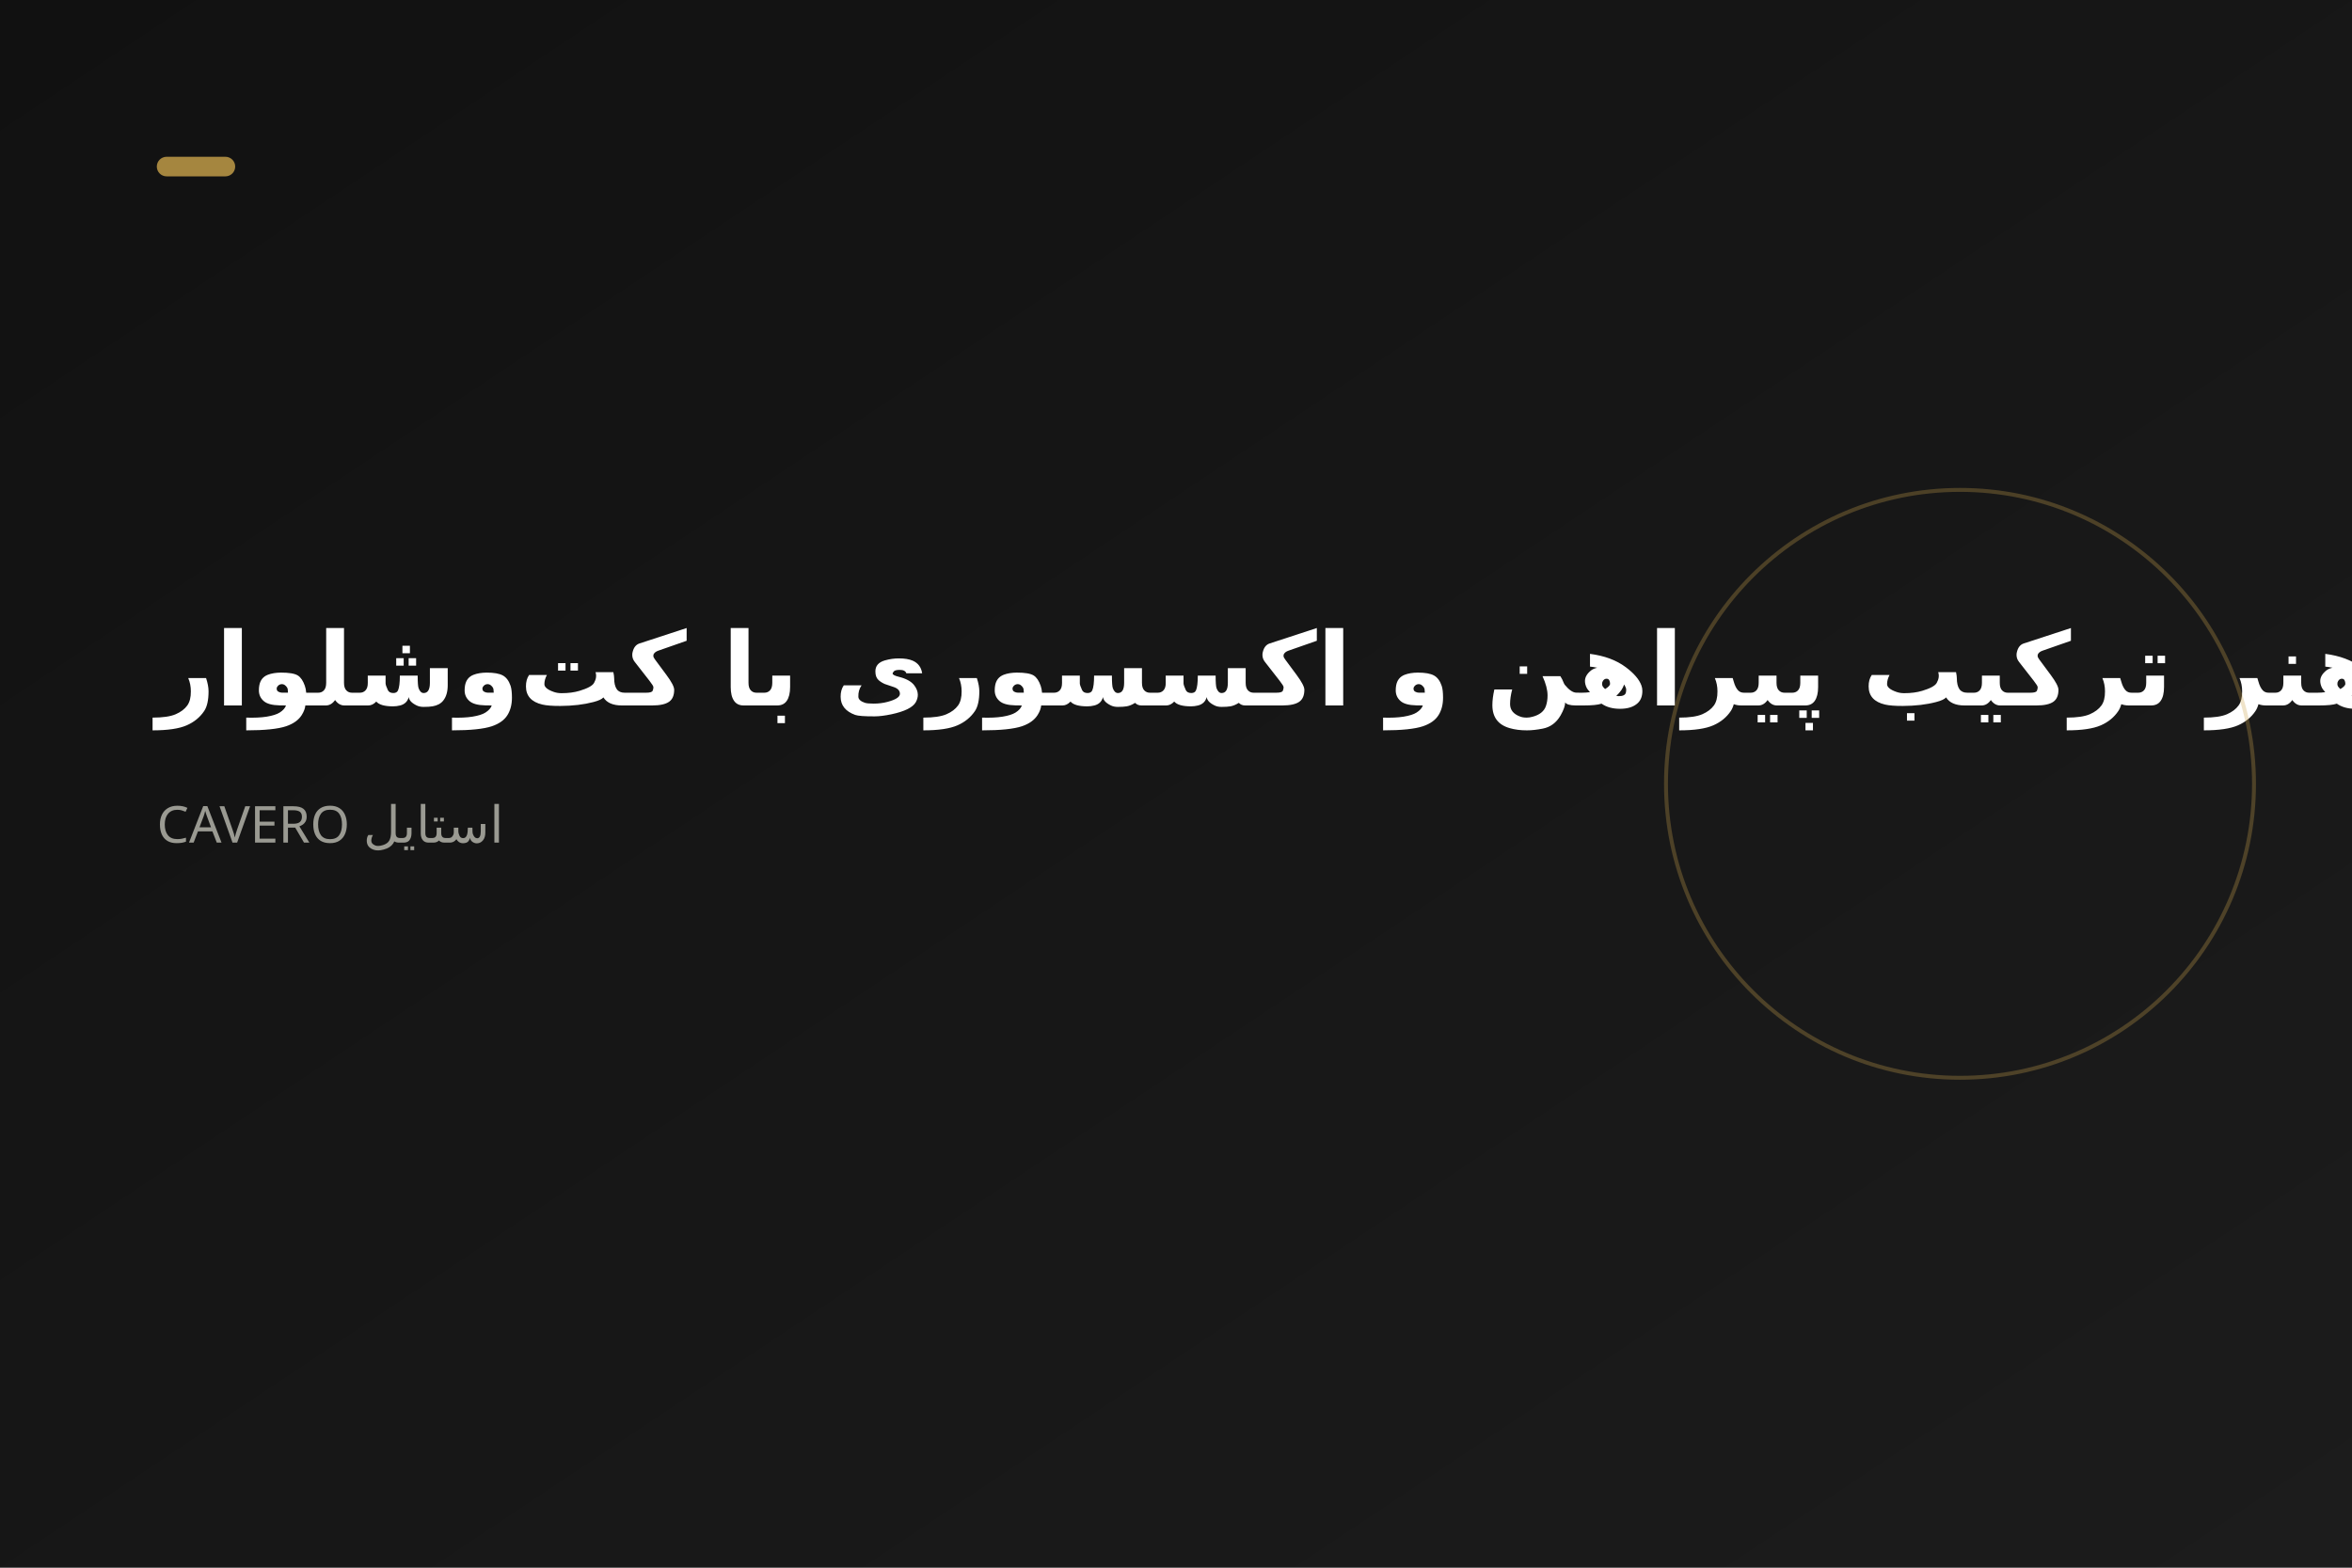
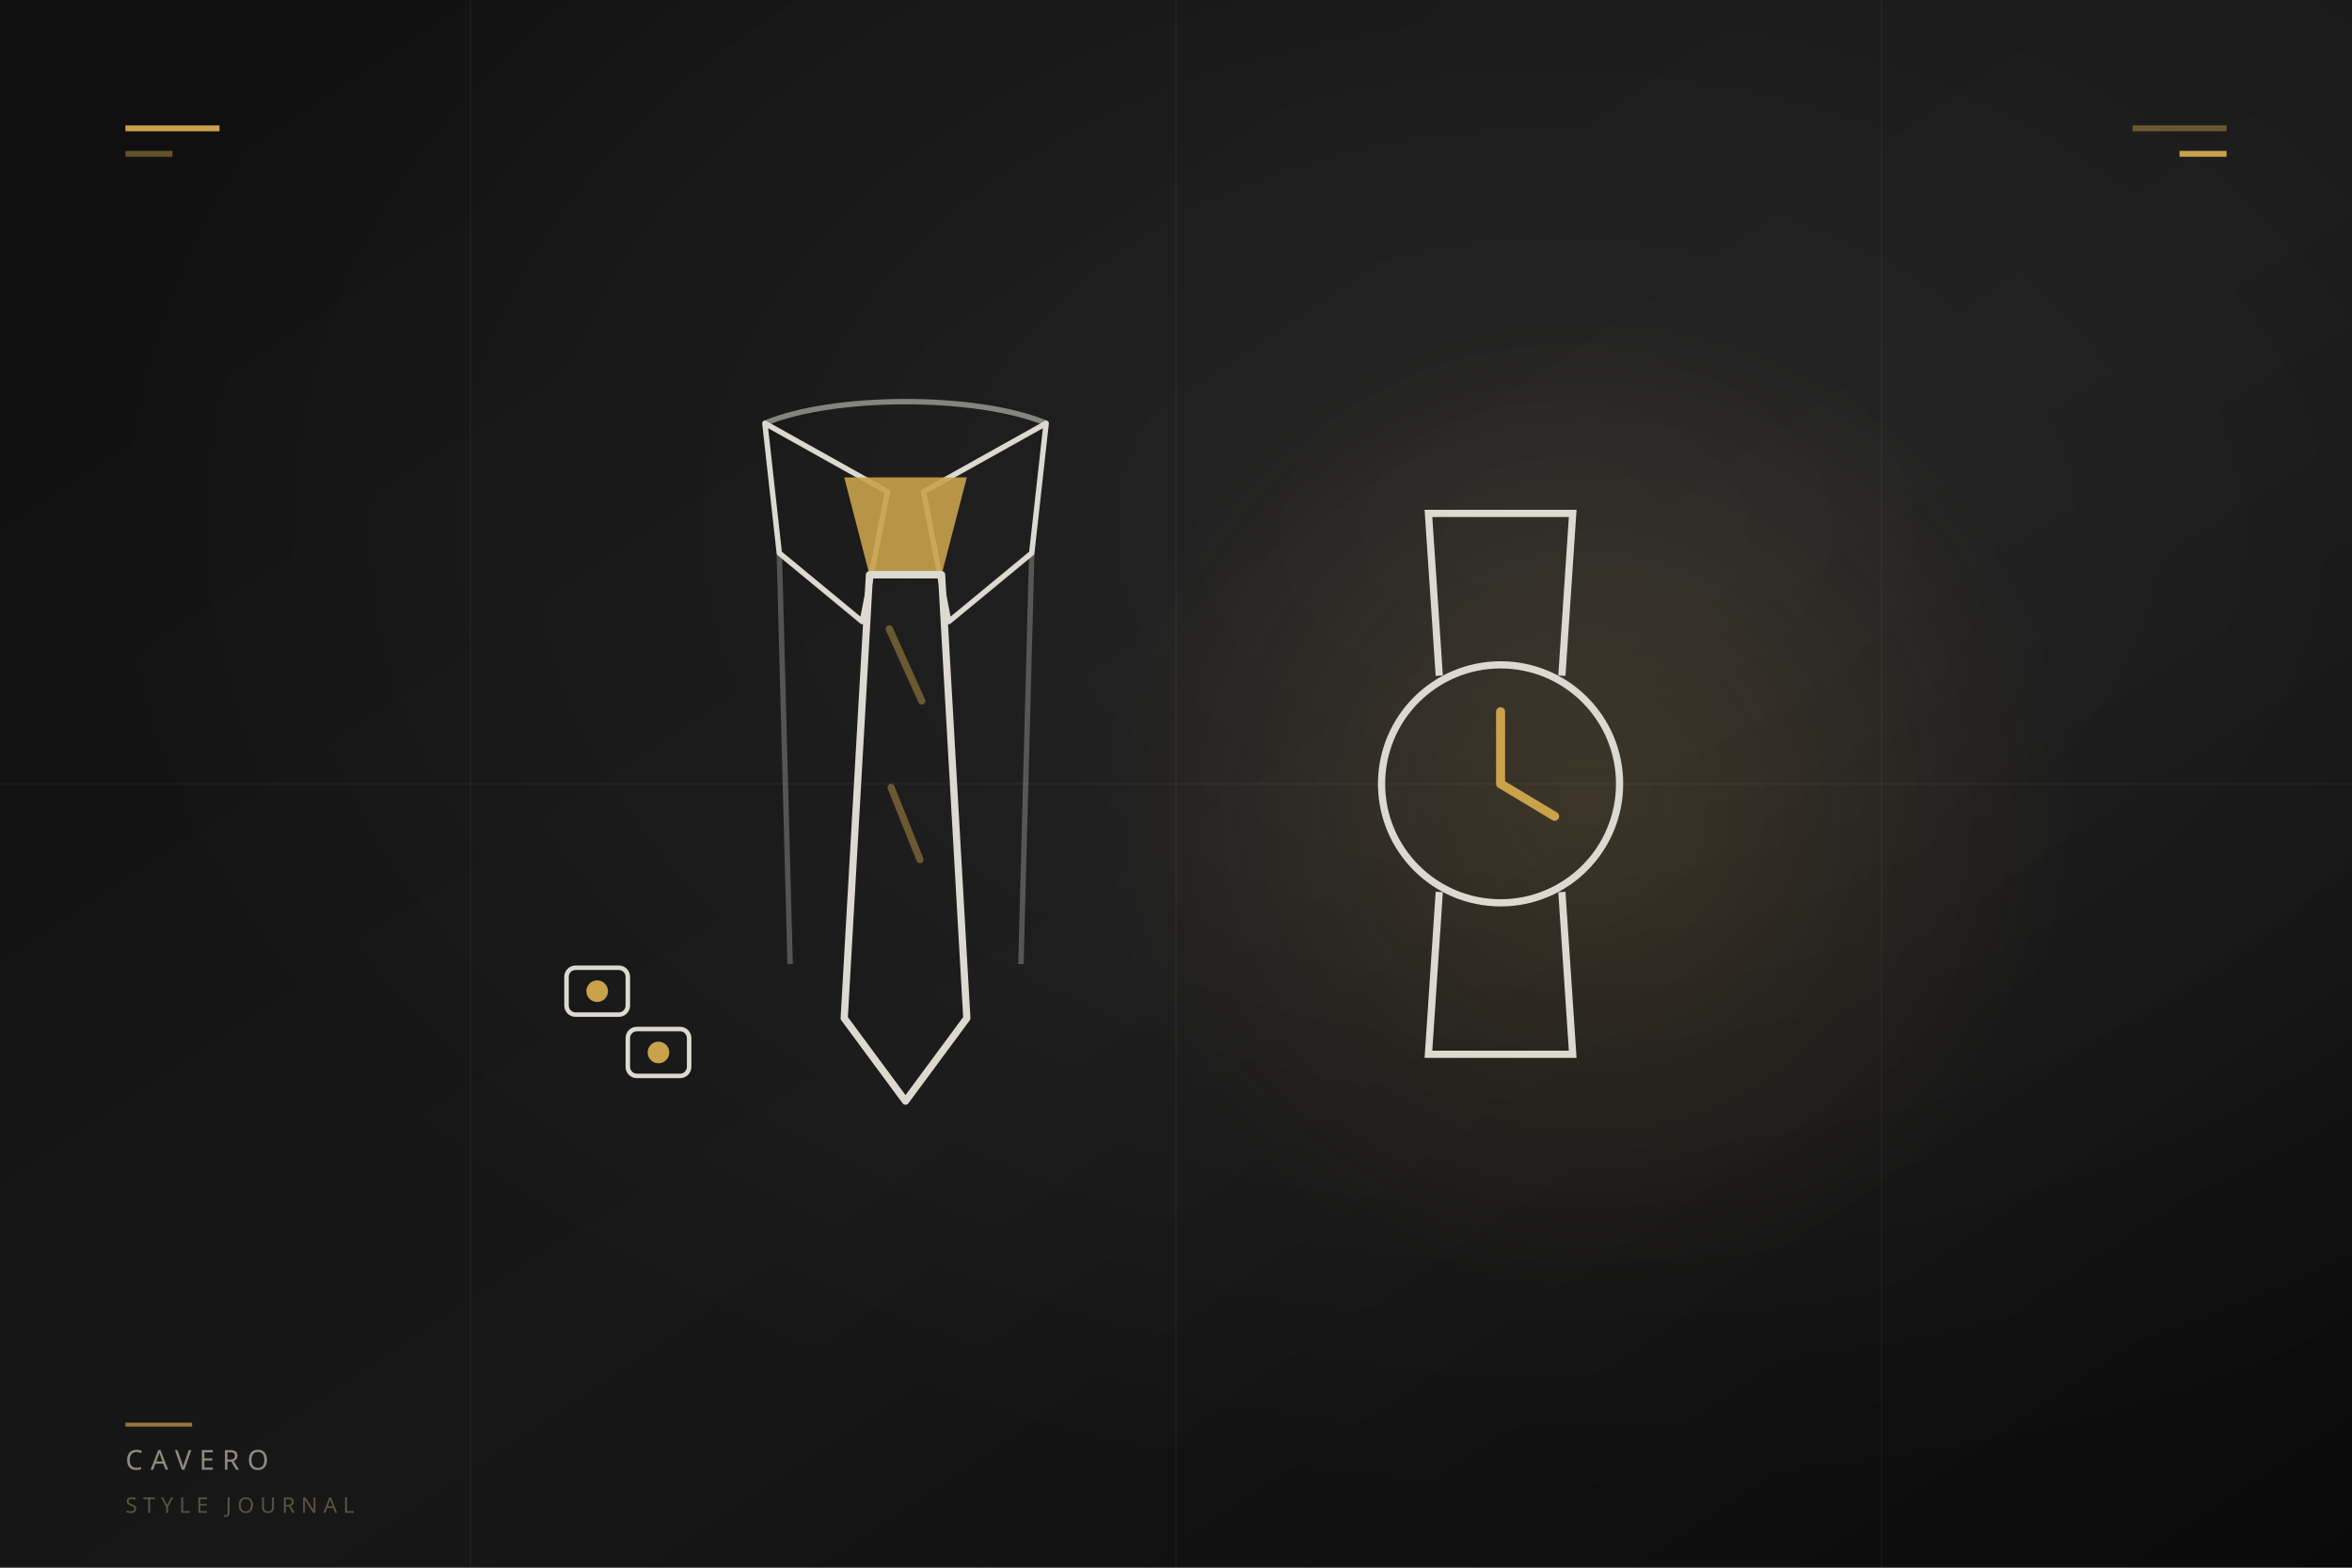
- <svg xmlns="http://www.w3.org/2000/svg" width="1200" height="800" viewBox="0 0 1200 800">
+ <svg xmlns="http://www.w3.org/2000/svg" width="1200" height="800" viewBox="0 0 1200 800" role="img">
  <defs>
-     <linearGradient id="bgA" x1="0" y1="0" x2="1" y2="1">
-       <stop offset="0" stop-color="#111111" />
-       <stop offset="1" stop-color="#1c1c1c" />
+     <linearGradient id="abg" x1="0" y1="0" x2="1" y2="1">
+       <stop offset="0" stop-color="#0f0f0f" />
+       <stop offset="0.55" stop-color="#171717" />
+       <stop offset="1" stop-color="#0a0a0a" />
    </linearGradient>
+     <radialGradient id="agl" cx="0.66" cy="0.34" r="0.62">
+       <stop offset="0" stop-color="#ffffff" stop-opacity="0.07" />
+       <stop offset="1" stop-color="#ffffff" stop-opacity="0" />
+     </radialGradient>
+     <radialGradient id="aac" cx="0.5" cy="0.5" r="0.5">
+       <stop offset="0" stop-color="#c9a24a" stop-opacity="0.16" />
+       <stop offset="1" stop-color="#c9a24a" stop-opacity="0" />
+     </radialGradient>
  </defs>
-   <rect width="1200" height="800" fill="url(#bgA)" />
-   <rect x="80" y="80" width="40" height="10" rx="5" fill="#c9a24a" opacity="0.8" />
-   <text x="80" y="360" fill="#fff" font-family="Vazirmatn, sans-serif" font-size="52" font-weight="bold">هنر ترکیب پیراهن و اکسسوری با کت‌وشلوار</text>
-   <text x="80" y="430" fill="#9a9a92" font-family="Vazirmatn, sans-serif" font-size="26">CAVERO استایل</text>
-   <circle cx="1000" cy="400" r="150" fill="none" stroke="#c9a24a" stroke-opacity="0.3" stroke-width="2" />
+   <rect width="1200" height="800" fill="url(#abg)" />
+   <rect width="1200" height="800" fill="url(#agl)" />
+   <g stroke="#ffffff" stroke-opacity="0.035" stroke-width="1">
+     <line x1="240" y1="0" x2="240" y2="800" />
+     <line x1="600" y1="0" x2="600" y2="800" />
+     <line x1="960" y1="0" x2="960" y2="800" />
+     <line x1="0" y1="400" x2="1200" y2="400" />
+   </g>
+   <circle cx="810" cy="410" r="250" fill="url(#aac)" />
+   <g transform="translate(64,64)">
+     <rect width="48" height="3" fill="#c9a24a" />
+     <rect y="13" width="24" height="3" fill="#c9a24a" opacity="0.45" />
+   </g>
+   <g transform="translate(1088,64)">
+     <rect width="48" height="3" fill="#c9a24a" opacity="0.45" />
+     <rect x="24" y="13" width="24" height="3" fill="#c9a24a" />
+   </g>
+   <g transform="translate(64,726)" font-family="Vazirmatn, sans-serif">
+     <rect width="34" height="2" fill="#c9a24a" opacity="0.7" />
+     <text y="24" fill="#8f8b83" font-size="14" letter-spacing="4">CAVERO</text>
+     <text y="46" fill="#565248" font-size="11" letter-spacing="3">STYLE JOURNAL</text>
+   </g>
+   <g transform="translate(600,400) scale(0.92)">
+     <g transform="translate(-150,-20)" fill="none" stroke="#dcd9d1" stroke-width="3" stroke-linejoin="round">
+       <path d="M-78 -180 L-10 -142 L-24 -70 L-70 -108 Z" />
+       <path d="M78 -180 L10 -142 L24 -70 L70 -108 Z" />
+       <path d="M-78 -180 C -40 -196, 40 -196, 78 -180" stroke-opacity="0.55" />
+       <path d="M-70 -108 L-64 120" stroke-opacity="0.3" />
+       <path d="M70 -108 L64 120" stroke-opacity="0.3" />
+     </g>
+     <g transform="translate(-150,-20)">
+       <path d="M-34 -150 L34 -150 L20 -96 L-20 -96 Z" fill="#c9a24a" opacity="0.9" />
+       <path d="M-20 -96 L20 -96 L34 150 L0 196 L-34 150 Z" fill="none" stroke="#dcd9d1" stroke-width="4" stroke-linejoin="round" />
+       <path d="M-20 -96 L20 -96" stroke="#dcd9d1" stroke-width="4" />
+       <path d="M-9 -66 L9 -26 M-8 22 L8 62" stroke="#c9a24a" stroke-opacity="0.45" stroke-width="4" stroke-linecap="round" />
+     </g>
+     <g transform="translate(180,0)" fill="none" stroke="#dcd9d1" stroke-width="4">
+       <circle cx="0" cy="0" r="66" />
+       <path d="M-34 -60 L-40 -150 L40 -150 L34 -60" />
+       <path d="M-34 60 L-40 150 L40 150 L34 60" />
+       <path d="M0 0 L0 -40 M0 0 L30 18" stroke="#c9a24a" stroke-width="5" stroke-linecap="round" />
+     </g>
+     <g transform="translate(-312,120)" fill="none" stroke="#dcd9d1" stroke-width="2.5" stroke-linejoin="round">
+       <rect x="-26" y="-18" width="34" height="26" rx="5" />
+       <circle cx="-9" cy="-5" r="6" fill="#c9a24a" stroke="none" />
+       <rect x="8" y="16" width="34" height="26" rx="5" />
+       <circle cx="25" cy="29" r="6" fill="#c9a24a" stroke="none" />
+     </g>
+   </g>
</svg>
